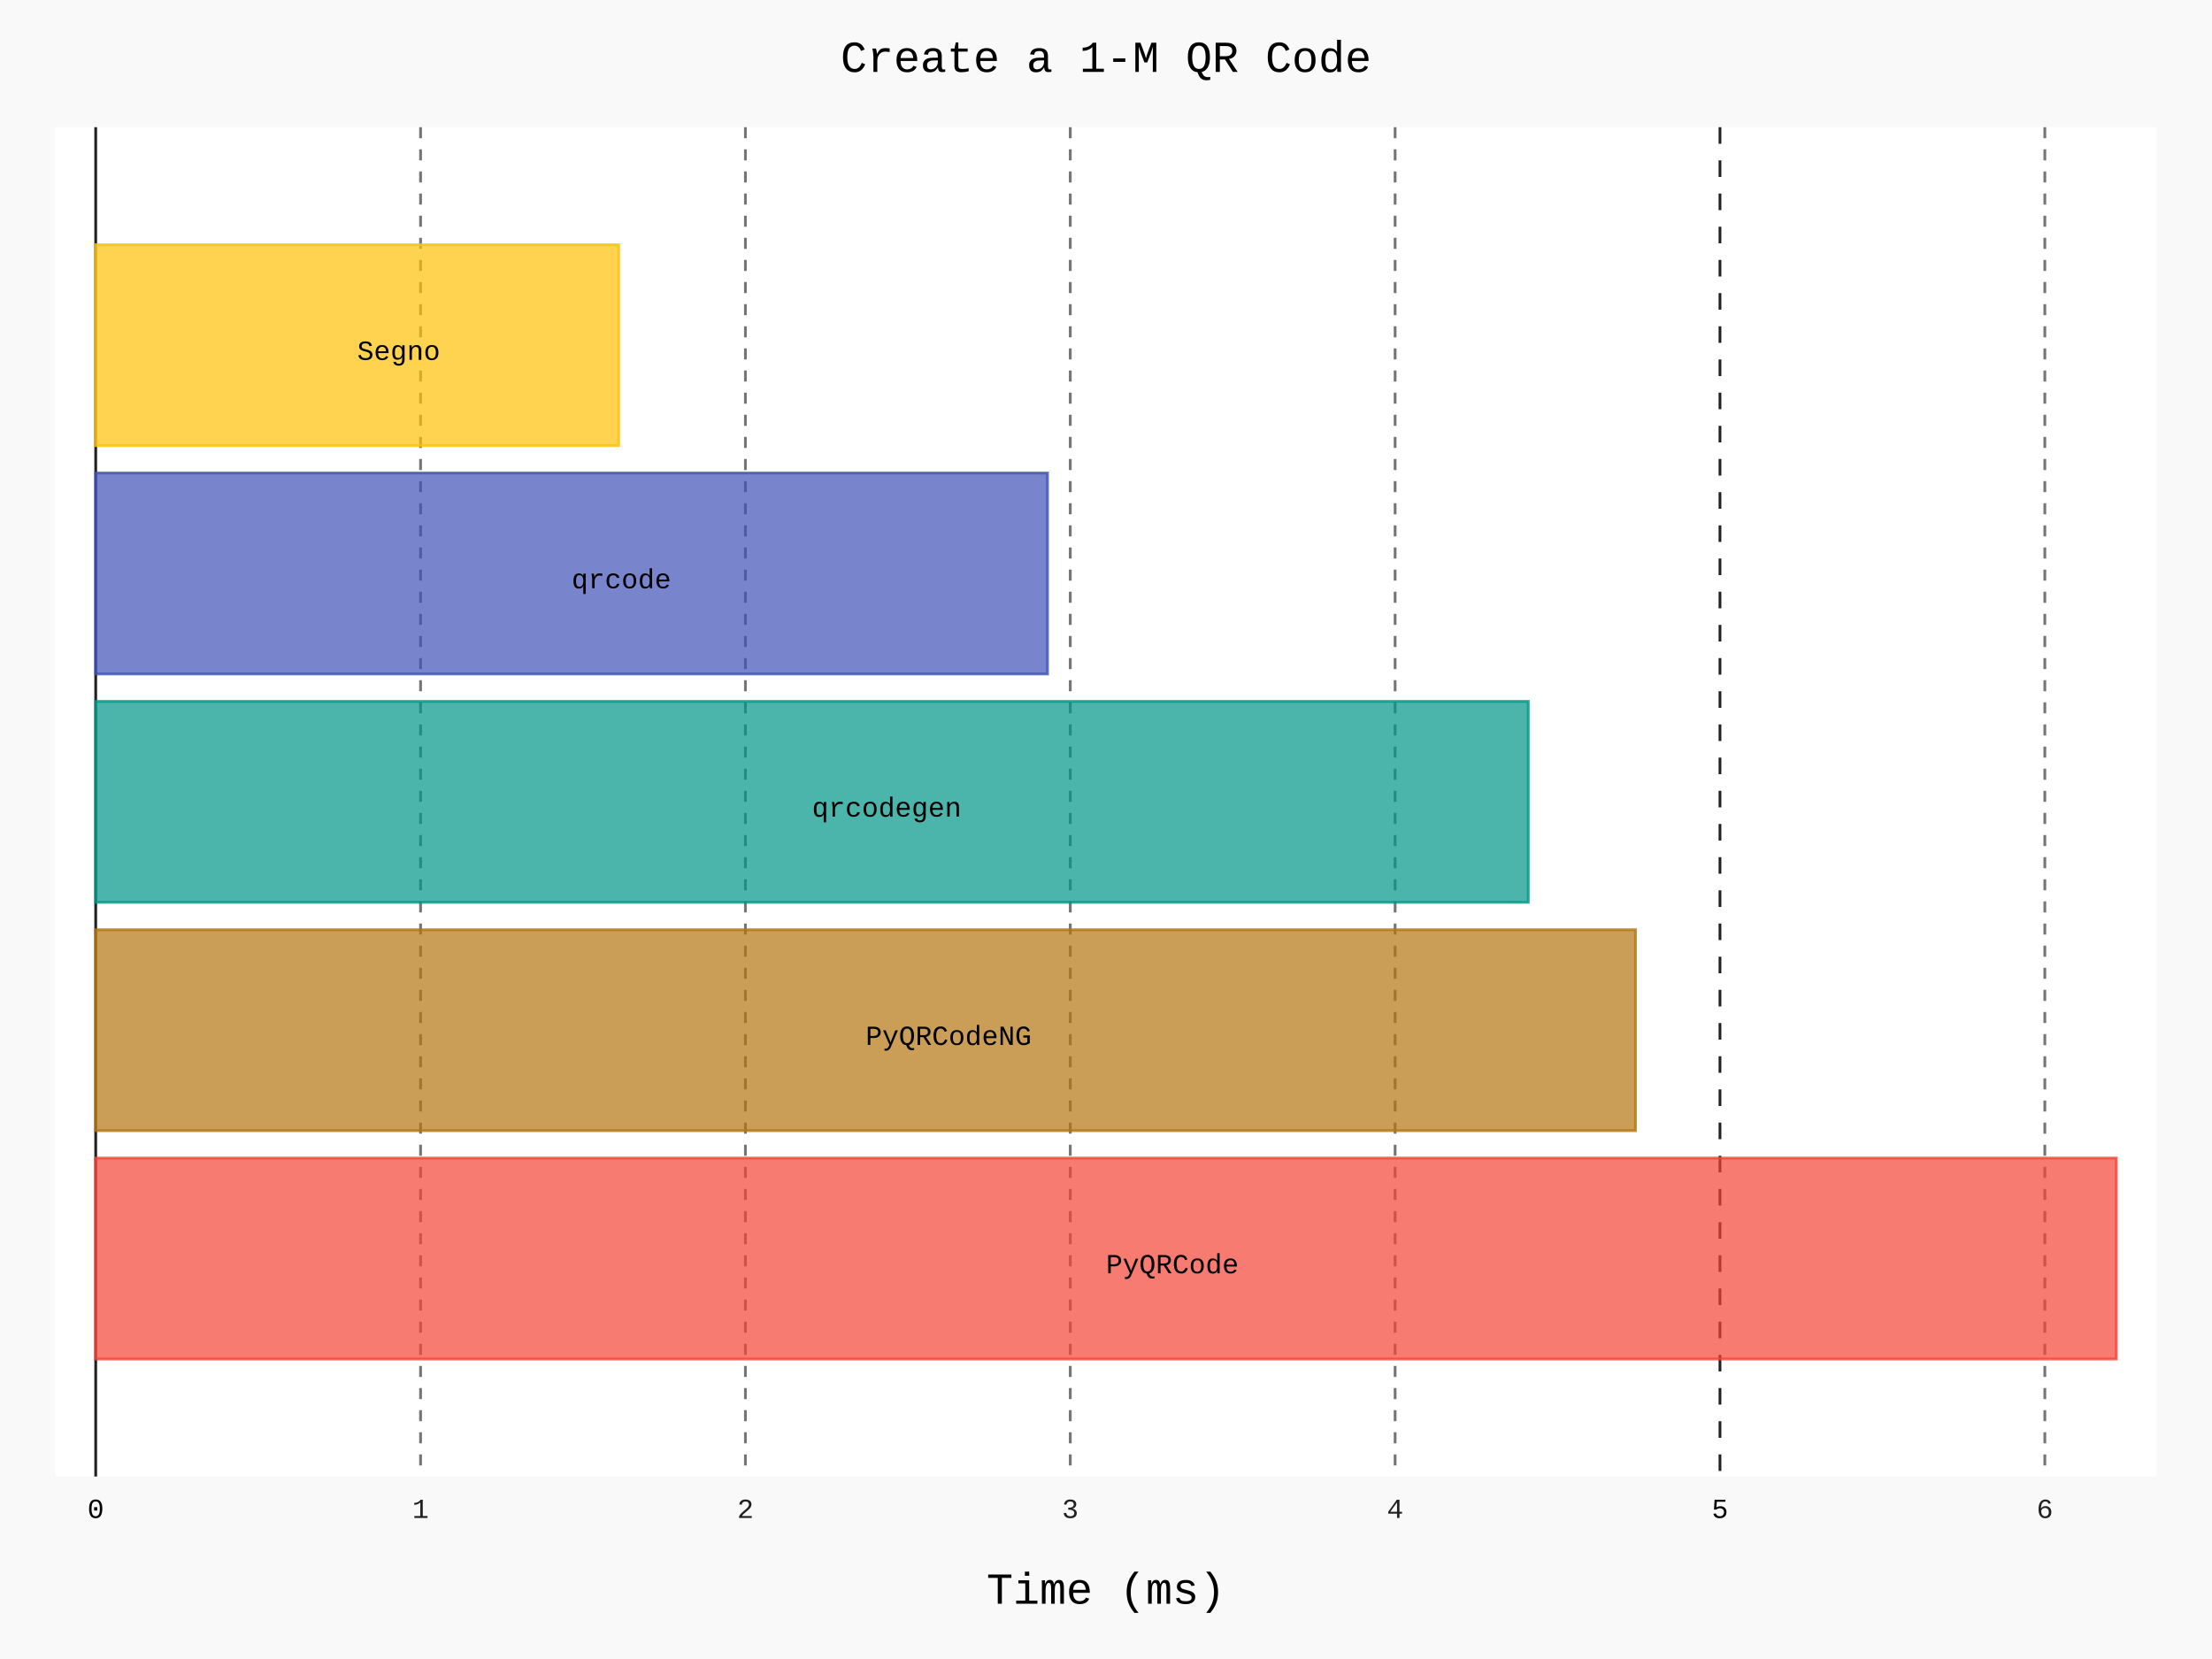
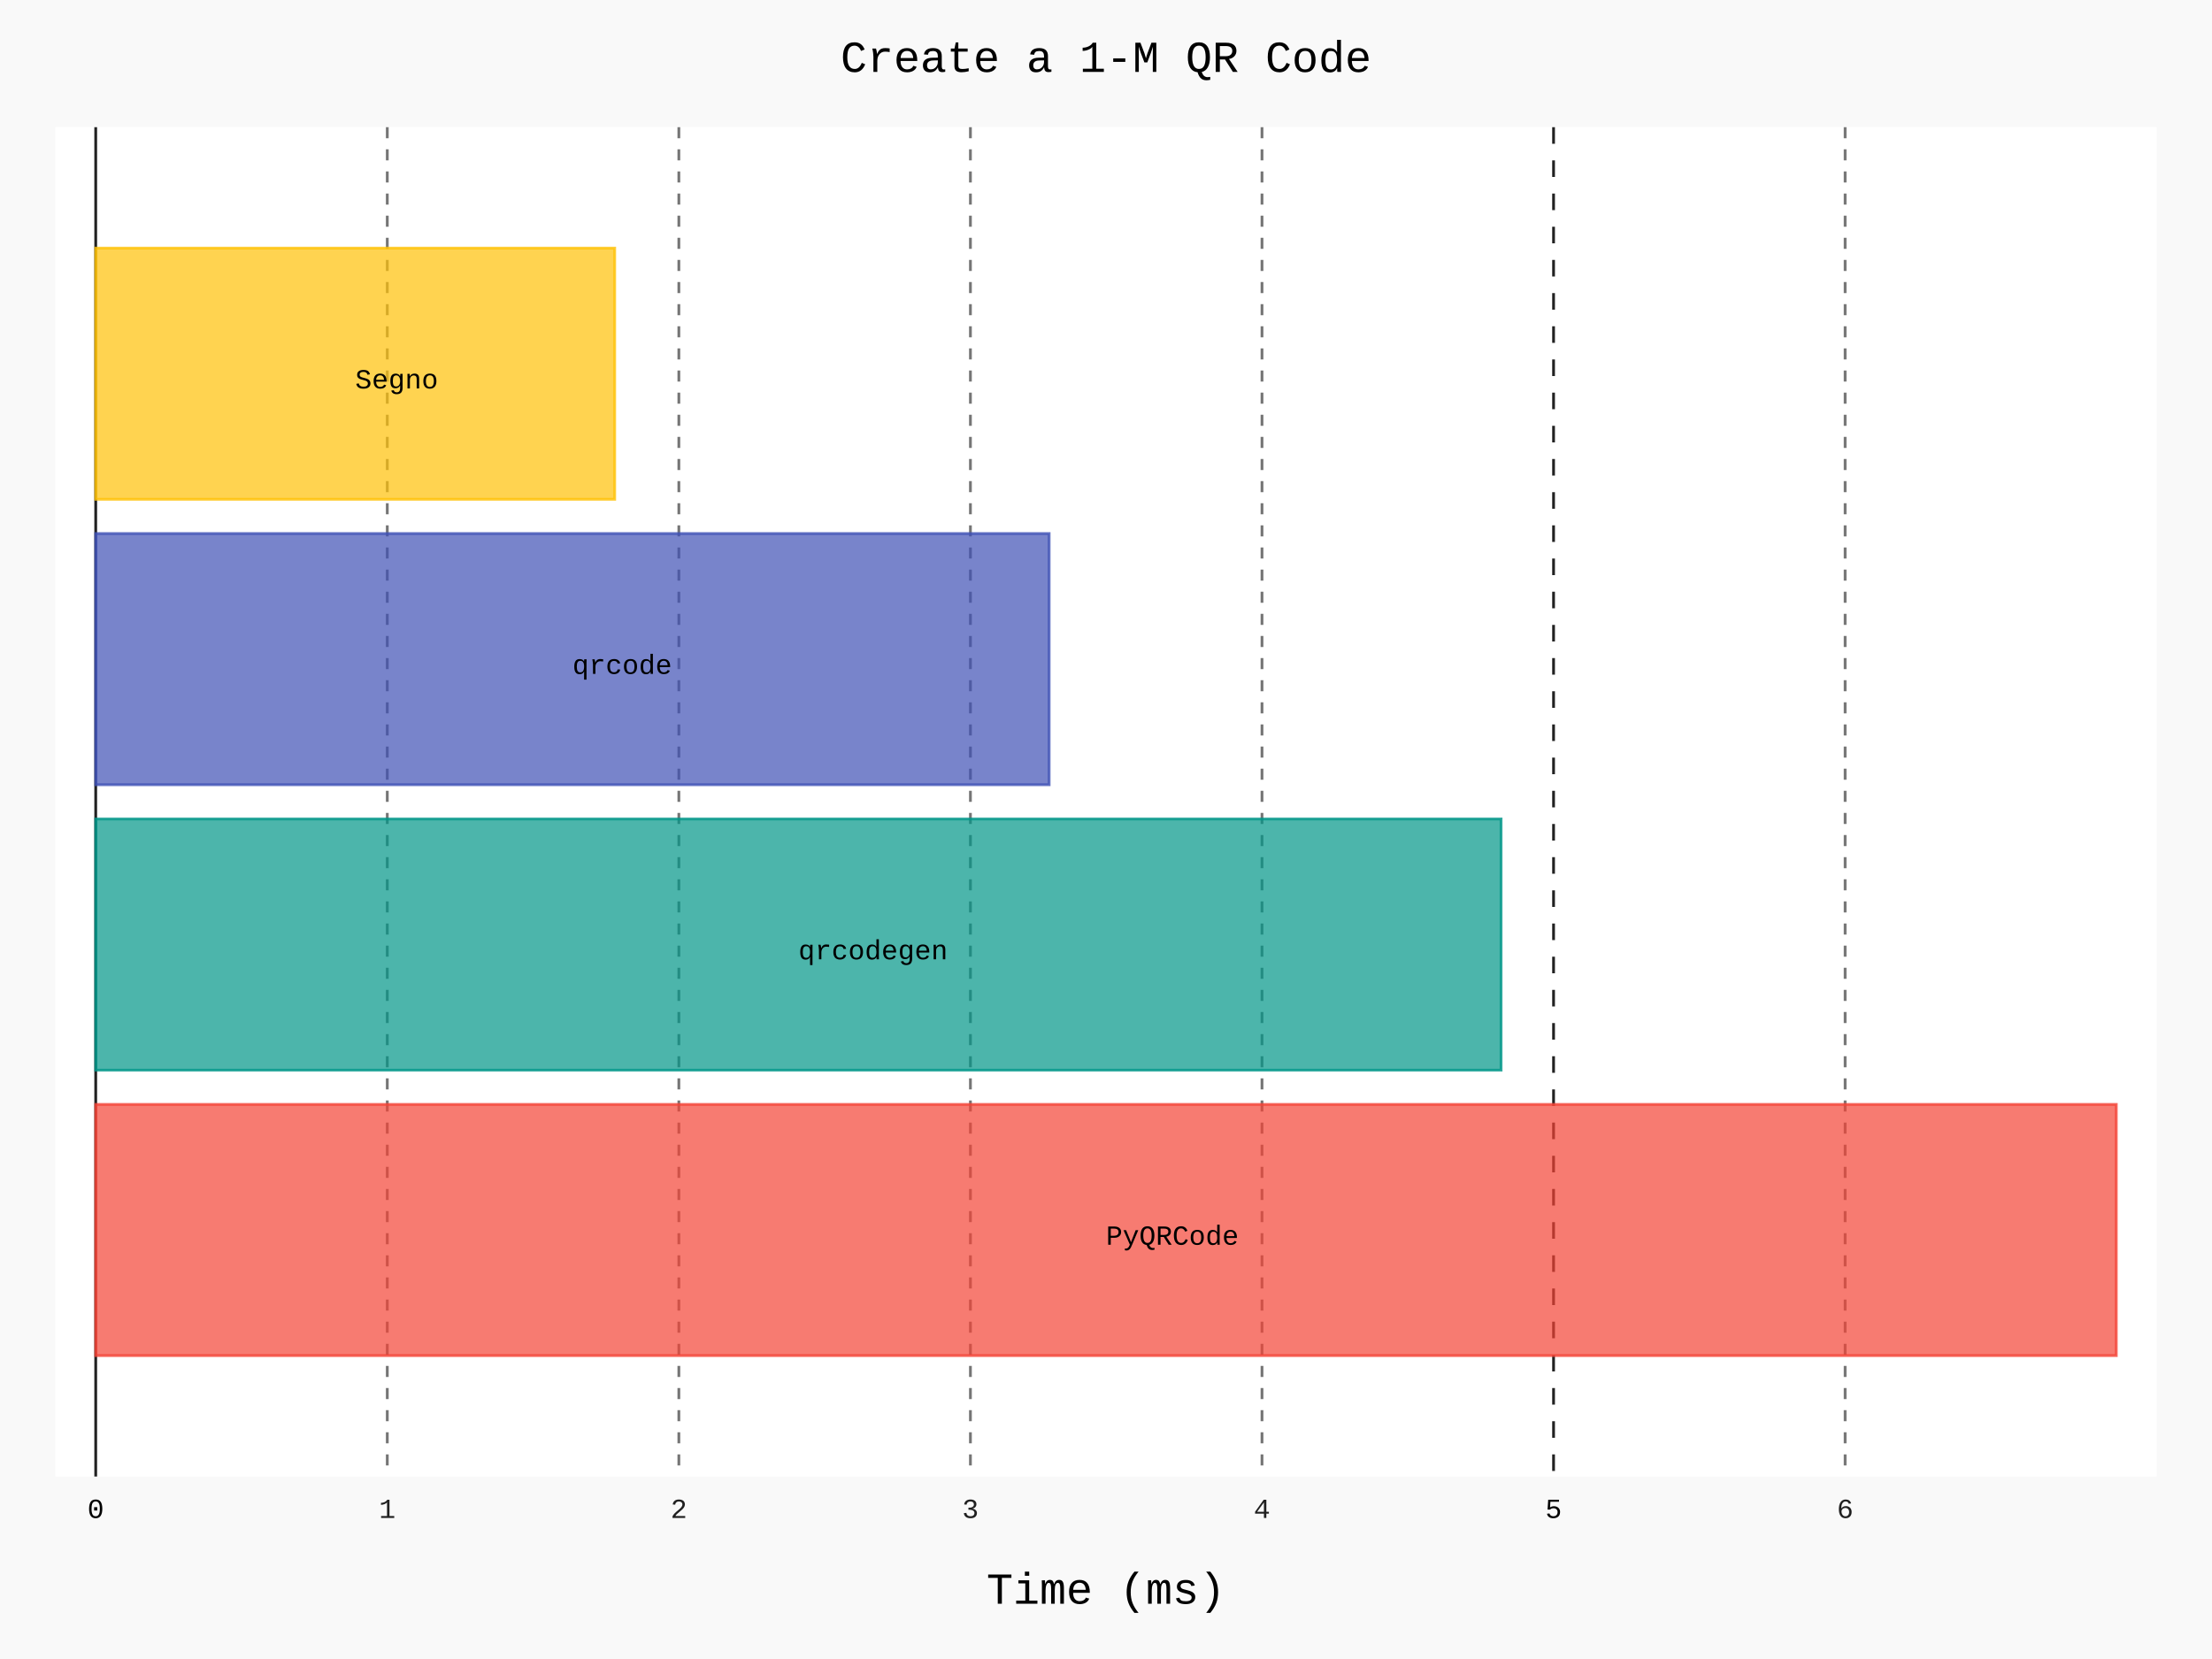
- <svg xmlns="http://www.w3.org/2000/svg" class="pygal-chart" id="chart-17b50d61-90b1-4d97-a1b6-99a417fcae24" viewBox="0 0 800 600">
+ <svg xmlns="http://www.w3.org/2000/svg" class="pygal-chart" id="chart-7622739e-e08c-4554-b0b1-4f0ea5b23d5e" viewBox="0 0 800 600">
  <defs>
-     <style type="text/css">#chart-17b50d61-90b1-4d97-a1b6-99a417fcae24{-webkit-user-select:none;-webkit-font-smoothing:antialiased;font-family:Consolas,"Liberation Mono",Menlo,Courier,monospace}#chart-17b50d61-90b1-4d97-a1b6-99a417fcae24 .title{font-family:Consolas,"Liberation Mono",Menlo,Courier,monospace;font-size:16px}#chart-17b50d61-90b1-4d97-a1b6-99a417fcae24 .legends .legend text{font-family:Consolas,"Liberation Mono",Menlo,Courier,monospace;font-size:14px}#chart-17b50d61-90b1-4d97-a1b6-99a417fcae24 .axis text{font-family:Consolas,"Liberation Mono",Menlo,Courier,monospace;font-size:10px}#chart-17b50d61-90b1-4d97-a1b6-99a417fcae24 .axis text.major{font-family:Consolas,"Liberation Mono",Menlo,Courier,monospace;font-size:10px}#chart-17b50d61-90b1-4d97-a1b6-99a417fcae24 .text-overlay text.value{font-family:Consolas,"Liberation Mono",Menlo,Courier,monospace;font-size:16px}#chart-17b50d61-90b1-4d97-a1b6-99a417fcae24 .text-overlay text.label{font-family:Consolas,"Liberation Mono",Menlo,Courier,monospace;font-size:10px}#chart-17b50d61-90b1-4d97-a1b6-99a417fcae24 .tooltip{font-family:Consolas,"Liberation Mono",Menlo,Courier,monospace;font-size:14px}#chart-17b50d61-90b1-4d97-a1b6-99a417fcae24 text.no_data{font-family:Consolas,"Liberation Mono",Menlo,Courier,monospace;font-size:64px}
- #chart-17b50d61-90b1-4d97-a1b6-99a417fcae24{background-color:rgba(249,249,249,1)}#chart-17b50d61-90b1-4d97-a1b6-99a417fcae24 path,#chart-17b50d61-90b1-4d97-a1b6-99a417fcae24 line,#chart-17b50d61-90b1-4d97-a1b6-99a417fcae24 rect,#chart-17b50d61-90b1-4d97-a1b6-99a417fcae24 circle{-webkit-transition:150ms;-moz-transition:150ms;transition:150ms}#chart-17b50d61-90b1-4d97-a1b6-99a417fcae24 .graph &gt; .background{fill:rgba(249,249,249,1)}#chart-17b50d61-90b1-4d97-a1b6-99a417fcae24 .plot &gt; .background{fill:rgba(255,255,255,1)}#chart-17b50d61-90b1-4d97-a1b6-99a417fcae24 .graph{fill:rgba(0,0,0,.87)}#chart-17b50d61-90b1-4d97-a1b6-99a417fcae24 text.no_data{fill:rgba(0,0,0,1)}#chart-17b50d61-90b1-4d97-a1b6-99a417fcae24 .title{fill:rgba(0,0,0,1)}#chart-17b50d61-90b1-4d97-a1b6-99a417fcae24 .legends .legend text{fill:rgba(0,0,0,.87)}#chart-17b50d61-90b1-4d97-a1b6-99a417fcae24 .legends .legend:hover text{fill:rgba(0,0,0,1)}#chart-17b50d61-90b1-4d97-a1b6-99a417fcae24 .axis .line{stroke:rgba(0,0,0,1)}#chart-17b50d61-90b1-4d97-a1b6-99a417fcae24 .axis .guide.line{stroke:rgba(0,0,0,.54)}#chart-17b50d61-90b1-4d97-a1b6-99a417fcae24 .axis .major.line{stroke:rgba(0,0,0,.87)}#chart-17b50d61-90b1-4d97-a1b6-99a417fcae24 .axis text.major{fill:rgba(0,0,0,1)}#chart-17b50d61-90b1-4d97-a1b6-99a417fcae24 .axis.y .guides:hover .guide.line,#chart-17b50d61-90b1-4d97-a1b6-99a417fcae24 .line-graph .axis.x .guides:hover .guide.line,#chart-17b50d61-90b1-4d97-a1b6-99a417fcae24 .stackedline-graph .axis.x .guides:hover .guide.line,#chart-17b50d61-90b1-4d97-a1b6-99a417fcae24 .xy-graph .axis.x .guides:hover .guide.line{stroke:rgba(0,0,0,1)}#chart-17b50d61-90b1-4d97-a1b6-99a417fcae24 .axis .guides:hover text{fill:rgba(0,0,0,1)}#chart-17b50d61-90b1-4d97-a1b6-99a417fcae24 .reactive{fill-opacity:.7;stroke-opacity:.8}#chart-17b50d61-90b1-4d97-a1b6-99a417fcae24 .ci{stroke:rgba(0,0,0,.87)}#chart-17b50d61-90b1-4d97-a1b6-99a417fcae24 .reactive.active,#chart-17b50d61-90b1-4d97-a1b6-99a417fcae24 .active .reactive{fill-opacity:.8;stroke-opacity:.9;stroke-width:4}#chart-17b50d61-90b1-4d97-a1b6-99a417fcae24 .ci .reactive.active{stroke-width:1.5}#chart-17b50d61-90b1-4d97-a1b6-99a417fcae24 .series text{fill:rgba(0,0,0,1)}#chart-17b50d61-90b1-4d97-a1b6-99a417fcae24 .tooltip rect{fill:rgba(255,255,255,1);stroke:rgba(0,0,0,1);-webkit-transition:opacity 150ms;-moz-transition:opacity 150ms;transition:opacity 150ms}#chart-17b50d61-90b1-4d97-a1b6-99a417fcae24 .tooltip .label{fill:rgba(0,0,0,.87)}#chart-17b50d61-90b1-4d97-a1b6-99a417fcae24 .tooltip .label{fill:rgba(0,0,0,.87)}#chart-17b50d61-90b1-4d97-a1b6-99a417fcae24 .tooltip .legend{font-size:.8em;fill:rgba(0,0,0,.54)}#chart-17b50d61-90b1-4d97-a1b6-99a417fcae24 .tooltip .x_label{font-size:.6em;fill:rgba(0,0,0,1)}#chart-17b50d61-90b1-4d97-a1b6-99a417fcae24 .tooltip .xlink{font-size:.5em;text-decoration:underline}#chart-17b50d61-90b1-4d97-a1b6-99a417fcae24 .tooltip .value{font-size:1.5em}#chart-17b50d61-90b1-4d97-a1b6-99a417fcae24 .bound{font-size:.5em}#chart-17b50d61-90b1-4d97-a1b6-99a417fcae24 .max-value{font-size:.75em;fill:rgba(0,0,0,.54)}#chart-17b50d61-90b1-4d97-a1b6-99a417fcae24 .map-element{fill:rgba(255,255,255,1);stroke:rgba(0,0,0,.54) !important}#chart-17b50d61-90b1-4d97-a1b6-99a417fcae24 .map-element .reactive{fill-opacity:inherit;stroke-opacity:inherit}#chart-17b50d61-90b1-4d97-a1b6-99a417fcae24 .color-0,#chart-17b50d61-90b1-4d97-a1b6-99a417fcae24 .color-0 a:visited{stroke:#F44336;fill:#F44336}#chart-17b50d61-90b1-4d97-a1b6-99a417fcae24 .color-1,#chart-17b50d61-90b1-4d97-a1b6-99a417fcae24 .color-1 a:visited{stroke:#3F51B5;fill:#3F51B5}#chart-17b50d61-90b1-4d97-a1b6-99a417fcae24 .color-2,#chart-17b50d61-90b1-4d97-a1b6-99a417fcae24 .color-2 a:visited{stroke:#009688;fill:#009688}#chart-17b50d61-90b1-4d97-a1b6-99a417fcae24 .color-3,#chart-17b50d61-90b1-4d97-a1b6-99a417fcae24 .color-3 a:visited{stroke:#FFC107;fill:#FFC107}#chart-17b50d61-90b1-4d97-a1b6-99a417fcae24 .color-4,#chart-17b50d61-90b1-4d97-a1b6-99a417fcae24 .color-4 a:visited{stroke:#FF5722;fill:#FF5722}#chart-17b50d61-90b1-4d97-a1b6-99a417fcae24 .text-overlay .color-0 text{fill:black}#chart-17b50d61-90b1-4d97-a1b6-99a417fcae24 .text-overlay .color-1 text{fill:black}#chart-17b50d61-90b1-4d97-a1b6-99a417fcae24 .text-overlay .color-2 text{fill:black}#chart-17b50d61-90b1-4d97-a1b6-99a417fcae24 .text-overlay .color-3 text{fill:black}#chart-17b50d61-90b1-4d97-a1b6-99a417fcae24 .text-overlay .color-4 text{fill:black}
- #chart-17b50d61-90b1-4d97-a1b6-99a417fcae24 text.no_data{text-anchor:middle}#chart-17b50d61-90b1-4d97-a1b6-99a417fcae24 .guide.line{fill:none}#chart-17b50d61-90b1-4d97-a1b6-99a417fcae24 .centered{text-anchor:middle}#chart-17b50d61-90b1-4d97-a1b6-99a417fcae24 .title{text-anchor:middle}#chart-17b50d61-90b1-4d97-a1b6-99a417fcae24 .legends .legend text{fill-opacity:1}#chart-17b50d61-90b1-4d97-a1b6-99a417fcae24 .axis.x text{text-anchor:middle}#chart-17b50d61-90b1-4d97-a1b6-99a417fcae24 .axis.x:not(.web) text[transform]{text-anchor:start}#chart-17b50d61-90b1-4d97-a1b6-99a417fcae24 .axis.x:not(.web) text[transform].backwards{text-anchor:end}#chart-17b50d61-90b1-4d97-a1b6-99a417fcae24 .axis.y text{text-anchor:end}#chart-17b50d61-90b1-4d97-a1b6-99a417fcae24 .axis.y text[transform].backwards{text-anchor:start}#chart-17b50d61-90b1-4d97-a1b6-99a417fcae24 .axis.y2 text{text-anchor:start}#chart-17b50d61-90b1-4d97-a1b6-99a417fcae24 .axis.y2 text[transform].backwards{text-anchor:end}#chart-17b50d61-90b1-4d97-a1b6-99a417fcae24 .axis .guide.line{stroke-dasharray:4,4}#chart-17b50d61-90b1-4d97-a1b6-99a417fcae24 .axis .major.guide.line{stroke-dasharray:6,6}#chart-17b50d61-90b1-4d97-a1b6-99a417fcae24 .horizontal .axis.y .guide.line,#chart-17b50d61-90b1-4d97-a1b6-99a417fcae24 .horizontal .axis.y2 .guide.line,#chart-17b50d61-90b1-4d97-a1b6-99a417fcae24 .vertical .axis.x .guide.line{opacity:0}#chart-17b50d61-90b1-4d97-a1b6-99a417fcae24 .horizontal .axis.always_show .guide.line,#chart-17b50d61-90b1-4d97-a1b6-99a417fcae24 .vertical .axis.always_show .guide.line{opacity:1 !important}#chart-17b50d61-90b1-4d97-a1b6-99a417fcae24 .axis.y .guides:hover .guide.line,#chart-17b50d61-90b1-4d97-a1b6-99a417fcae24 .axis.y2 .guides:hover .guide.line,#chart-17b50d61-90b1-4d97-a1b6-99a417fcae24 .axis.x .guides:hover .guide.line{opacity:1}#chart-17b50d61-90b1-4d97-a1b6-99a417fcae24 .axis .guides:hover text{opacity:1}#chart-17b50d61-90b1-4d97-a1b6-99a417fcae24 .nofill{fill:none}#chart-17b50d61-90b1-4d97-a1b6-99a417fcae24 .subtle-fill{fill-opacity:.2}#chart-17b50d61-90b1-4d97-a1b6-99a417fcae24 .dot{stroke-width:1px;fill-opacity:1}#chart-17b50d61-90b1-4d97-a1b6-99a417fcae24 .dot.active{stroke-width:5px}#chart-17b50d61-90b1-4d97-a1b6-99a417fcae24 .dot.negative{fill:transparent}#chart-17b50d61-90b1-4d97-a1b6-99a417fcae24 text,#chart-17b50d61-90b1-4d97-a1b6-99a417fcae24 tspan{stroke:none !important}#chart-17b50d61-90b1-4d97-a1b6-99a417fcae24 .series text.active{opacity:1}#chart-17b50d61-90b1-4d97-a1b6-99a417fcae24 .tooltip rect{fill-opacity:.95;stroke-width:.5}#chart-17b50d61-90b1-4d97-a1b6-99a417fcae24 .tooltip text{fill-opacity:1}#chart-17b50d61-90b1-4d97-a1b6-99a417fcae24 .showable{visibility:hidden}#chart-17b50d61-90b1-4d97-a1b6-99a417fcae24 .showable.shown{visibility:visible}#chart-17b50d61-90b1-4d97-a1b6-99a417fcae24 .gauge-background{fill:rgba(229,229,229,1);stroke:none}#chart-17b50d61-90b1-4d97-a1b6-99a417fcae24 .bg-lines{stroke:rgba(249,249,249,1);stroke-width:2px}</style>
+     <style type="text/css">#chart-7622739e-e08c-4554-b0b1-4f0ea5b23d5e{-webkit-user-select:none;-webkit-font-smoothing:antialiased;font-family:Consolas,"Liberation Mono",Menlo,Courier,monospace}#chart-7622739e-e08c-4554-b0b1-4f0ea5b23d5e .title{font-family:Consolas,"Liberation Mono",Menlo,Courier,monospace;font-size:16px}#chart-7622739e-e08c-4554-b0b1-4f0ea5b23d5e .legends .legend text{font-family:Consolas,"Liberation Mono",Menlo,Courier,monospace;font-size:14px}#chart-7622739e-e08c-4554-b0b1-4f0ea5b23d5e .axis text{font-family:Consolas,"Liberation Mono",Menlo,Courier,monospace;font-size:10px}#chart-7622739e-e08c-4554-b0b1-4f0ea5b23d5e .axis text.major{font-family:Consolas,"Liberation Mono",Menlo,Courier,monospace;font-size:10px}#chart-7622739e-e08c-4554-b0b1-4f0ea5b23d5e .text-overlay text.value{font-family:Consolas,"Liberation Mono",Menlo,Courier,monospace;font-size:16px}#chart-7622739e-e08c-4554-b0b1-4f0ea5b23d5e .text-overlay text.label{font-family:Consolas,"Liberation Mono",Menlo,Courier,monospace;font-size:10px}#chart-7622739e-e08c-4554-b0b1-4f0ea5b23d5e .tooltip{font-family:Consolas,"Liberation Mono",Menlo,Courier,monospace;font-size:14px}#chart-7622739e-e08c-4554-b0b1-4f0ea5b23d5e text.no_data{font-family:Consolas,"Liberation Mono",Menlo,Courier,monospace;font-size:64px}
+ #chart-7622739e-e08c-4554-b0b1-4f0ea5b23d5e{background-color:rgba(249,249,249,1)}#chart-7622739e-e08c-4554-b0b1-4f0ea5b23d5e path,#chart-7622739e-e08c-4554-b0b1-4f0ea5b23d5e line,#chart-7622739e-e08c-4554-b0b1-4f0ea5b23d5e rect,#chart-7622739e-e08c-4554-b0b1-4f0ea5b23d5e circle{-webkit-transition:150ms;-moz-transition:150ms;transition:150ms}#chart-7622739e-e08c-4554-b0b1-4f0ea5b23d5e .graph &gt; .background{fill:rgba(249,249,249,1)}#chart-7622739e-e08c-4554-b0b1-4f0ea5b23d5e .plot &gt; .background{fill:rgba(255,255,255,1)}#chart-7622739e-e08c-4554-b0b1-4f0ea5b23d5e .graph{fill:rgba(0,0,0,.87)}#chart-7622739e-e08c-4554-b0b1-4f0ea5b23d5e text.no_data{fill:rgba(0,0,0,1)}#chart-7622739e-e08c-4554-b0b1-4f0ea5b23d5e .title{fill:rgba(0,0,0,1)}#chart-7622739e-e08c-4554-b0b1-4f0ea5b23d5e .legends .legend text{fill:rgba(0,0,0,.87)}#chart-7622739e-e08c-4554-b0b1-4f0ea5b23d5e .legends .legend:hover text{fill:rgba(0,0,0,1)}#chart-7622739e-e08c-4554-b0b1-4f0ea5b23d5e .axis .line{stroke:rgba(0,0,0,1)}#chart-7622739e-e08c-4554-b0b1-4f0ea5b23d5e .axis .guide.line{stroke:rgba(0,0,0,.54)}#chart-7622739e-e08c-4554-b0b1-4f0ea5b23d5e .axis .major.line{stroke:rgba(0,0,0,.87)}#chart-7622739e-e08c-4554-b0b1-4f0ea5b23d5e .axis text.major{fill:rgba(0,0,0,1)}#chart-7622739e-e08c-4554-b0b1-4f0ea5b23d5e .axis.y .guides:hover .guide.line,#chart-7622739e-e08c-4554-b0b1-4f0ea5b23d5e .line-graph .axis.x .guides:hover .guide.line,#chart-7622739e-e08c-4554-b0b1-4f0ea5b23d5e .stackedline-graph .axis.x .guides:hover .guide.line,#chart-7622739e-e08c-4554-b0b1-4f0ea5b23d5e .xy-graph .axis.x .guides:hover .guide.line{stroke:rgba(0,0,0,1)}#chart-7622739e-e08c-4554-b0b1-4f0ea5b23d5e .axis .guides:hover text{fill:rgba(0,0,0,1)}#chart-7622739e-e08c-4554-b0b1-4f0ea5b23d5e .reactive{fill-opacity:.7;stroke-opacity:.8}#chart-7622739e-e08c-4554-b0b1-4f0ea5b23d5e .ci{stroke:rgba(0,0,0,.87)}#chart-7622739e-e08c-4554-b0b1-4f0ea5b23d5e .reactive.active,#chart-7622739e-e08c-4554-b0b1-4f0ea5b23d5e .active .reactive{fill-opacity:.8;stroke-opacity:.9;stroke-width:4}#chart-7622739e-e08c-4554-b0b1-4f0ea5b23d5e .ci .reactive.active{stroke-width:1.5}#chart-7622739e-e08c-4554-b0b1-4f0ea5b23d5e .series text{fill:rgba(0,0,0,1)}#chart-7622739e-e08c-4554-b0b1-4f0ea5b23d5e .tooltip rect{fill:rgba(255,255,255,1);stroke:rgba(0,0,0,1);-webkit-transition:opacity 150ms;-moz-transition:opacity 150ms;transition:opacity 150ms}#chart-7622739e-e08c-4554-b0b1-4f0ea5b23d5e .tooltip .label{fill:rgba(0,0,0,.87)}#chart-7622739e-e08c-4554-b0b1-4f0ea5b23d5e .tooltip .label{fill:rgba(0,0,0,.87)}#chart-7622739e-e08c-4554-b0b1-4f0ea5b23d5e .tooltip .legend{font-size:.8em;fill:rgba(0,0,0,.54)}#chart-7622739e-e08c-4554-b0b1-4f0ea5b23d5e .tooltip .x_label{font-size:.6em;fill:rgba(0,0,0,1)}#chart-7622739e-e08c-4554-b0b1-4f0ea5b23d5e .tooltip .xlink{font-size:.5em;text-decoration:underline}#chart-7622739e-e08c-4554-b0b1-4f0ea5b23d5e .tooltip .value{font-size:1.5em}#chart-7622739e-e08c-4554-b0b1-4f0ea5b23d5e .bound{font-size:.5em}#chart-7622739e-e08c-4554-b0b1-4f0ea5b23d5e .max-value{font-size:.75em;fill:rgba(0,0,0,.54)}#chart-7622739e-e08c-4554-b0b1-4f0ea5b23d5e .map-element{fill:rgba(255,255,255,1);stroke:rgba(0,0,0,.54) !important}#chart-7622739e-e08c-4554-b0b1-4f0ea5b23d5e .map-element .reactive{fill-opacity:inherit;stroke-opacity:inherit}#chart-7622739e-e08c-4554-b0b1-4f0ea5b23d5e .color-0,#chart-7622739e-e08c-4554-b0b1-4f0ea5b23d5e .color-0 a:visited{stroke:#F44336;fill:#F44336}#chart-7622739e-e08c-4554-b0b1-4f0ea5b23d5e .color-1,#chart-7622739e-e08c-4554-b0b1-4f0ea5b23d5e .color-1 a:visited{stroke:#3F51B5;fill:#3F51B5}#chart-7622739e-e08c-4554-b0b1-4f0ea5b23d5e .color-2,#chart-7622739e-e08c-4554-b0b1-4f0ea5b23d5e .color-2 a:visited{stroke:#009688;fill:#009688}#chart-7622739e-e08c-4554-b0b1-4f0ea5b23d5e .color-3,#chart-7622739e-e08c-4554-b0b1-4f0ea5b23d5e .color-3 a:visited{stroke:#FFC107;fill:#FFC107}#chart-7622739e-e08c-4554-b0b1-4f0ea5b23d5e .text-overlay .color-0 text{fill:black}#chart-7622739e-e08c-4554-b0b1-4f0ea5b23d5e .text-overlay .color-1 text{fill:black}#chart-7622739e-e08c-4554-b0b1-4f0ea5b23d5e .text-overlay .color-2 text{fill:black}#chart-7622739e-e08c-4554-b0b1-4f0ea5b23d5e .text-overlay .color-3 text{fill:black}
+ #chart-7622739e-e08c-4554-b0b1-4f0ea5b23d5e text.no_data{text-anchor:middle}#chart-7622739e-e08c-4554-b0b1-4f0ea5b23d5e .guide.line{fill:none}#chart-7622739e-e08c-4554-b0b1-4f0ea5b23d5e .centered{text-anchor:middle}#chart-7622739e-e08c-4554-b0b1-4f0ea5b23d5e .title{text-anchor:middle}#chart-7622739e-e08c-4554-b0b1-4f0ea5b23d5e .legends .legend text{fill-opacity:1}#chart-7622739e-e08c-4554-b0b1-4f0ea5b23d5e .axis.x text{text-anchor:middle}#chart-7622739e-e08c-4554-b0b1-4f0ea5b23d5e .axis.x:not(.web) text[transform]{text-anchor:start}#chart-7622739e-e08c-4554-b0b1-4f0ea5b23d5e .axis.x:not(.web) text[transform].backwards{text-anchor:end}#chart-7622739e-e08c-4554-b0b1-4f0ea5b23d5e .axis.y text{text-anchor:end}#chart-7622739e-e08c-4554-b0b1-4f0ea5b23d5e .axis.y text[transform].backwards{text-anchor:start}#chart-7622739e-e08c-4554-b0b1-4f0ea5b23d5e .axis.y2 text{text-anchor:start}#chart-7622739e-e08c-4554-b0b1-4f0ea5b23d5e .axis.y2 text[transform].backwards{text-anchor:end}#chart-7622739e-e08c-4554-b0b1-4f0ea5b23d5e .axis .guide.line{stroke-dasharray:4,4}#chart-7622739e-e08c-4554-b0b1-4f0ea5b23d5e .axis .major.guide.line{stroke-dasharray:6,6}#chart-7622739e-e08c-4554-b0b1-4f0ea5b23d5e .horizontal .axis.y .guide.line,#chart-7622739e-e08c-4554-b0b1-4f0ea5b23d5e .horizontal .axis.y2 .guide.line,#chart-7622739e-e08c-4554-b0b1-4f0ea5b23d5e .vertical .axis.x .guide.line{opacity:0}#chart-7622739e-e08c-4554-b0b1-4f0ea5b23d5e .horizontal .axis.always_show .guide.line,#chart-7622739e-e08c-4554-b0b1-4f0ea5b23d5e .vertical .axis.always_show .guide.line{opacity:1 !important}#chart-7622739e-e08c-4554-b0b1-4f0ea5b23d5e .axis.y .guides:hover .guide.line,#chart-7622739e-e08c-4554-b0b1-4f0ea5b23d5e .axis.y2 .guides:hover .guide.line,#chart-7622739e-e08c-4554-b0b1-4f0ea5b23d5e .axis.x .guides:hover .guide.line{opacity:1}#chart-7622739e-e08c-4554-b0b1-4f0ea5b23d5e .axis .guides:hover text{opacity:1}#chart-7622739e-e08c-4554-b0b1-4f0ea5b23d5e .nofill{fill:none}#chart-7622739e-e08c-4554-b0b1-4f0ea5b23d5e .subtle-fill{fill-opacity:.2}#chart-7622739e-e08c-4554-b0b1-4f0ea5b23d5e .dot{stroke-width:1px;fill-opacity:1}#chart-7622739e-e08c-4554-b0b1-4f0ea5b23d5e .dot.active{stroke-width:5px}#chart-7622739e-e08c-4554-b0b1-4f0ea5b23d5e .dot.negative{fill:transparent}#chart-7622739e-e08c-4554-b0b1-4f0ea5b23d5e text,#chart-7622739e-e08c-4554-b0b1-4f0ea5b23d5e tspan{stroke:none !important}#chart-7622739e-e08c-4554-b0b1-4f0ea5b23d5e .series text.active{opacity:1}#chart-7622739e-e08c-4554-b0b1-4f0ea5b23d5e .tooltip rect{fill-opacity:.95;stroke-width:.5}#chart-7622739e-e08c-4554-b0b1-4f0ea5b23d5e .tooltip text{fill-opacity:1}#chart-7622739e-e08c-4554-b0b1-4f0ea5b23d5e .showable{visibility:hidden}#chart-7622739e-e08c-4554-b0b1-4f0ea5b23d5e .showable.shown{visibility:visible}#chart-7622739e-e08c-4554-b0b1-4f0ea5b23d5e .gauge-background{fill:rgba(229,229,229,1);stroke:none}#chart-7622739e-e08c-4554-b0b1-4f0ea5b23d5e .bg-lines{stroke:rgba(249,249,249,1);stroke-width:2px}</style>
  </defs>
  <g class="graph horizontalbar-graph horizontal">
    <rect class="background" height="600" width="800" x="0" y="0" />
    <g class="plot" transform="translate(20, 46)">
      <rect class="background" height="488" width="760" x="0" y="0" />
      <g class="axis x always_show">
        <g class="guides">
          <path class="axis major line" d="M14.615 0 v488" />
          <text class="major" x="14.615" y="503.0">0</text>
        </g>
        <g class="guides">
-           <path class="guide line" d="M132.102 0 v488" />
-           <text class="" x="132.102" y="503.0">1</text>
+           <path class="guide line" d="M120.065 0 v488" />
+           <text class="" x="120.065" y="503.0">1</text>
        </g>
        <g class="guides">
-           <path class="guide line" d="M249.589 0 v488" />
-           <text class="" x="249.589" y="503.0">2</text>
+           <path class="guide line" d="M225.516 0 v488" />
+           <text class="" x="225.516" y="503.0">2</text>
        </g>
        <g class="guides">
-           <path class="guide line" d="M367.076 0 v488" />
-           <text class="" x="367.076" y="503.0">3</text>
+           <path class="guide line" d="M330.966 0 v488" />
+           <text class="" x="330.966" y="503.0">3</text>
        </g>
        <g class="guides">
-           <path class="guide line" d="M484.563 0 v488" />
-           <text class="" x="484.563" y="503.0">4</text>
+           <path class="guide line" d="M436.416 0 v488" />
+           <text class="" x="436.416" y="503.0">4</text>
        </g>
        <g class="guides">
-           <path class="major guide line" d="M602.05 0 v488" />
-           <text class="major" x="602.05" y="503.0">5</text>
+           <path class="major guide line" d="M541.866 0 v488" />
+           <text class="major" x="541.866" y="503.0">5</text>
        </g>
        <g class="guides">
-           <path class="guide line" d="M719.537 0 v488" />
-           <text class="" x="719.537" y="503.0">6</text>
-         </g>
-       </g>
-       <g class="series serie-4 color-4">
-         <g class="bars">
-           <g class="bar" style="fill: #F44336; stroke: #F44336">
-             <rect class="rect reactive tooltip-trigger" height="72.674" rx="0" ry="0" width="730.769" x="14.615" y="372.832" />
-           </g>
+           <path class="guide line" d="M647.316 0 v488" />
+           <text class="" x="647.316" y="503.0">6</text>
        </g>
      </g>
      <g class="series serie-3 color-3">
        <g class="bars">
-           <g class="bar" style="fill: #b4750f; stroke: #b4750f">
-             <rect class="rect reactive tooltip-trigger" height="72.674" rx="0" ry="0" width="556.888" x="14.615" y="290.247" />
+           <g class="bar" style="fill: #F44336; stroke: #F44336">
+             <rect class="rect reactive tooltip-trigger" height="90.843" rx="0" ry="0" width="730.769" x="14.615" y="353.425" />
          </g>
        </g>
      </g>
      <g class="series serie-2 color-2">
        <g class="bars">
          <g class="bar" style="fill: #009688; stroke: #009688">
-             <rect class="rect reactive tooltip-trigger" height="72.674" rx="0" ry="0" width="518.118" x="14.615" y="207.663" />
+             <rect class="rect reactive tooltip-trigger" height="90.843" rx="0" ry="0" width="508.27" x="14.615" y="250.194" />
          </g>
        </g>
      </g>
      <g class="series serie-1 color-1">
        <g class="bars">
          <g class="bar" style="fill: #3F51B5; stroke: #3F51B5">
-             <rect class="rect reactive tooltip-trigger" height="72.674" rx="0" ry="0" width="344.237" x="14.615" y="125.078" />
+             <rect class="rect reactive tooltip-trigger" height="90.843" rx="0" ry="0" width="344.822" x="14.615" y="146.963" />
          </g>
        </g>
      </g>
      <g class="series serie-0 color-0">
        <g class="bars">
          <g class="bar" style="fill: #FFC107; stroke: #FFC107">
-             <rect class="rect reactive tooltip-trigger" height="72.674" rx="0" ry="0" width="189.154" x="14.615" y="42.494" />
+             <rect class="rect reactive tooltip-trigger" height="90.843" rx="0" ry="0" width="187.701" x="14.615" y="43.732" />
          </g>
        </g>
      </g>
    </g>
    <g class="titles">
      <text class="title plot_title" x="400.0" y="26">Create a 1-M QR Code</text>
      <text class="title" x="400.0" y="580">Time (ms)</text>
    </g>
    <g class="plot overlay" transform="translate(20, 46)">
-       <g class="series serie-4 color-4" />
      <g class="series serie-3 color-3" />
      <g class="series serie-2 color-2" />
      <g class="series serie-1 color-1" />
      <g class="series serie-0 color-0" />
    </g>
    <g class="plot text-overlay" transform="translate(20, 46)">
-       <g class="series serie-4 color-4">
-         <text class="label" x="380" y="414.503">PyQRCode</text>
-       </g>
      <g class="series serie-3 color-3">
-         <text class="label" x="293.06" y="331.918">PyQRCodeNG</text>
+         <text class="label" x="380.0" y="404.179">PyQRCode</text>
      </g>
      <g class="series serie-2 color-2">
-         <text class="label" x="273.674" y="249.333">qrcodegen</text>
+         <text class="label" x="268.75" y="300.949">qrcodegen</text>
      </g>
      <g class="series serie-1 color-1">
-         <text class="label" x="186.734" y="166.749">qrcode</text>
+         <text class="label" x="187.026" y="197.718">qrcode</text>
      </g>
      <g class="series serie-0 color-0">
-         <text class="label" x="109.192" y="84.164">Segno</text>
+         <text class="label" x="108.466" y="94.487">Segno</text>
      </g>
    </g>
    <g class="plot tooltip-overlay" transform="translate(20, 46)">
      <g class="tooltip" style="opacity: 0" transform="translate(0 0)">
        <rect class="tooltip-box" height="0" rx="0" ry="0" width="0" />
        <g class="text" />
      </g>
    </g>
  </g>
</svg>
